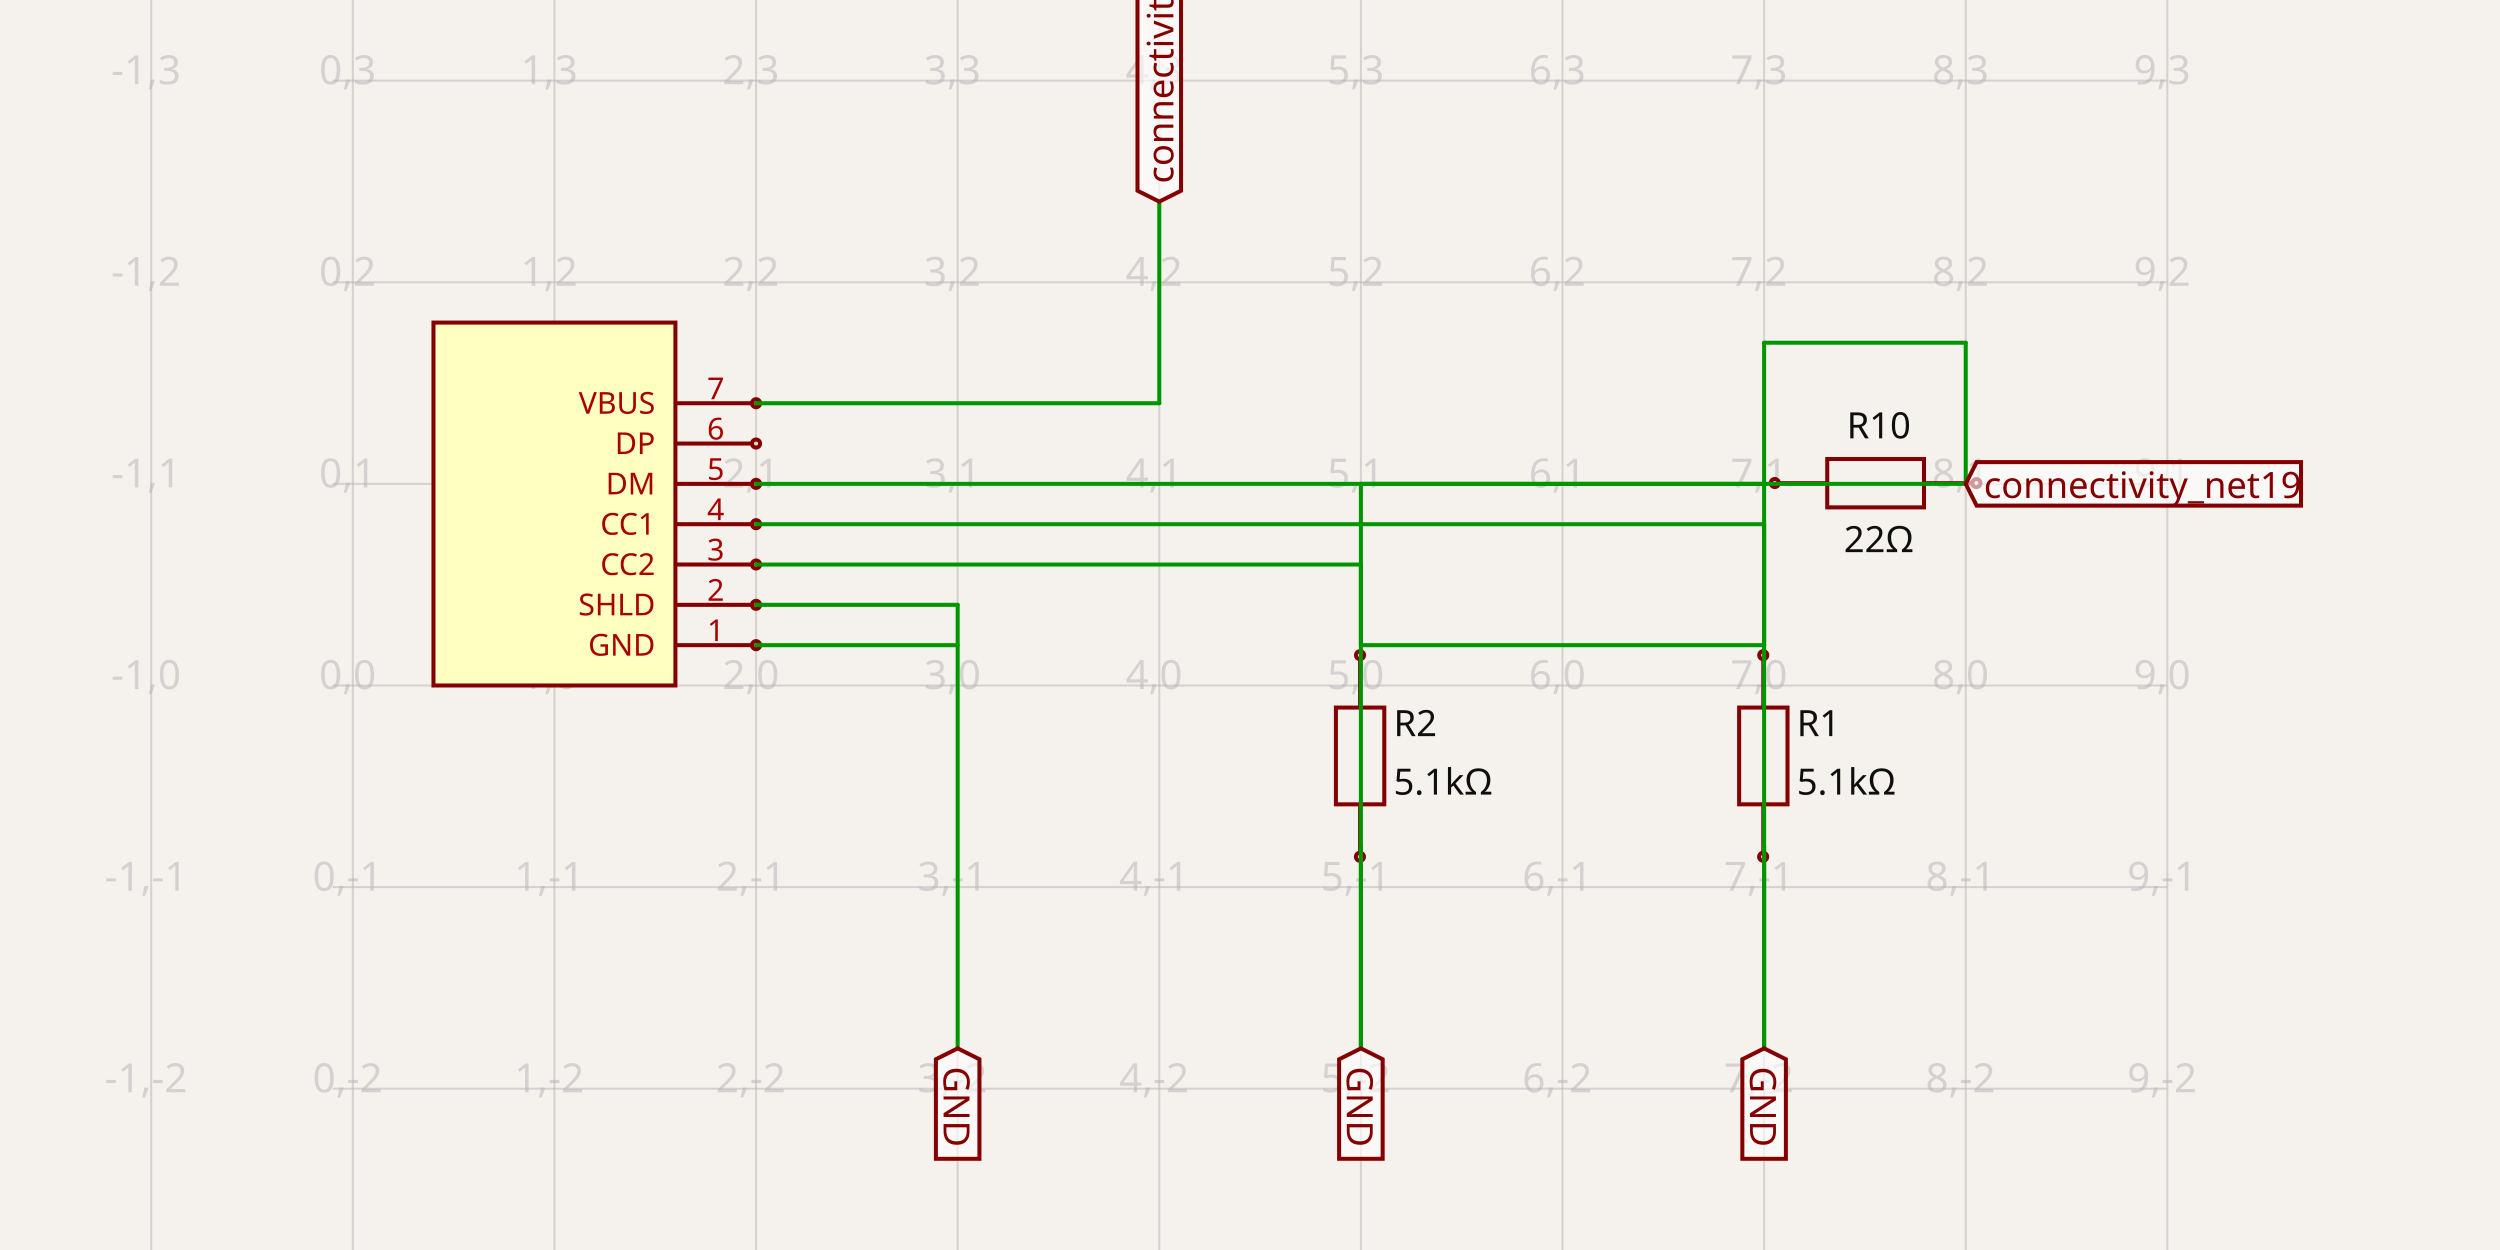
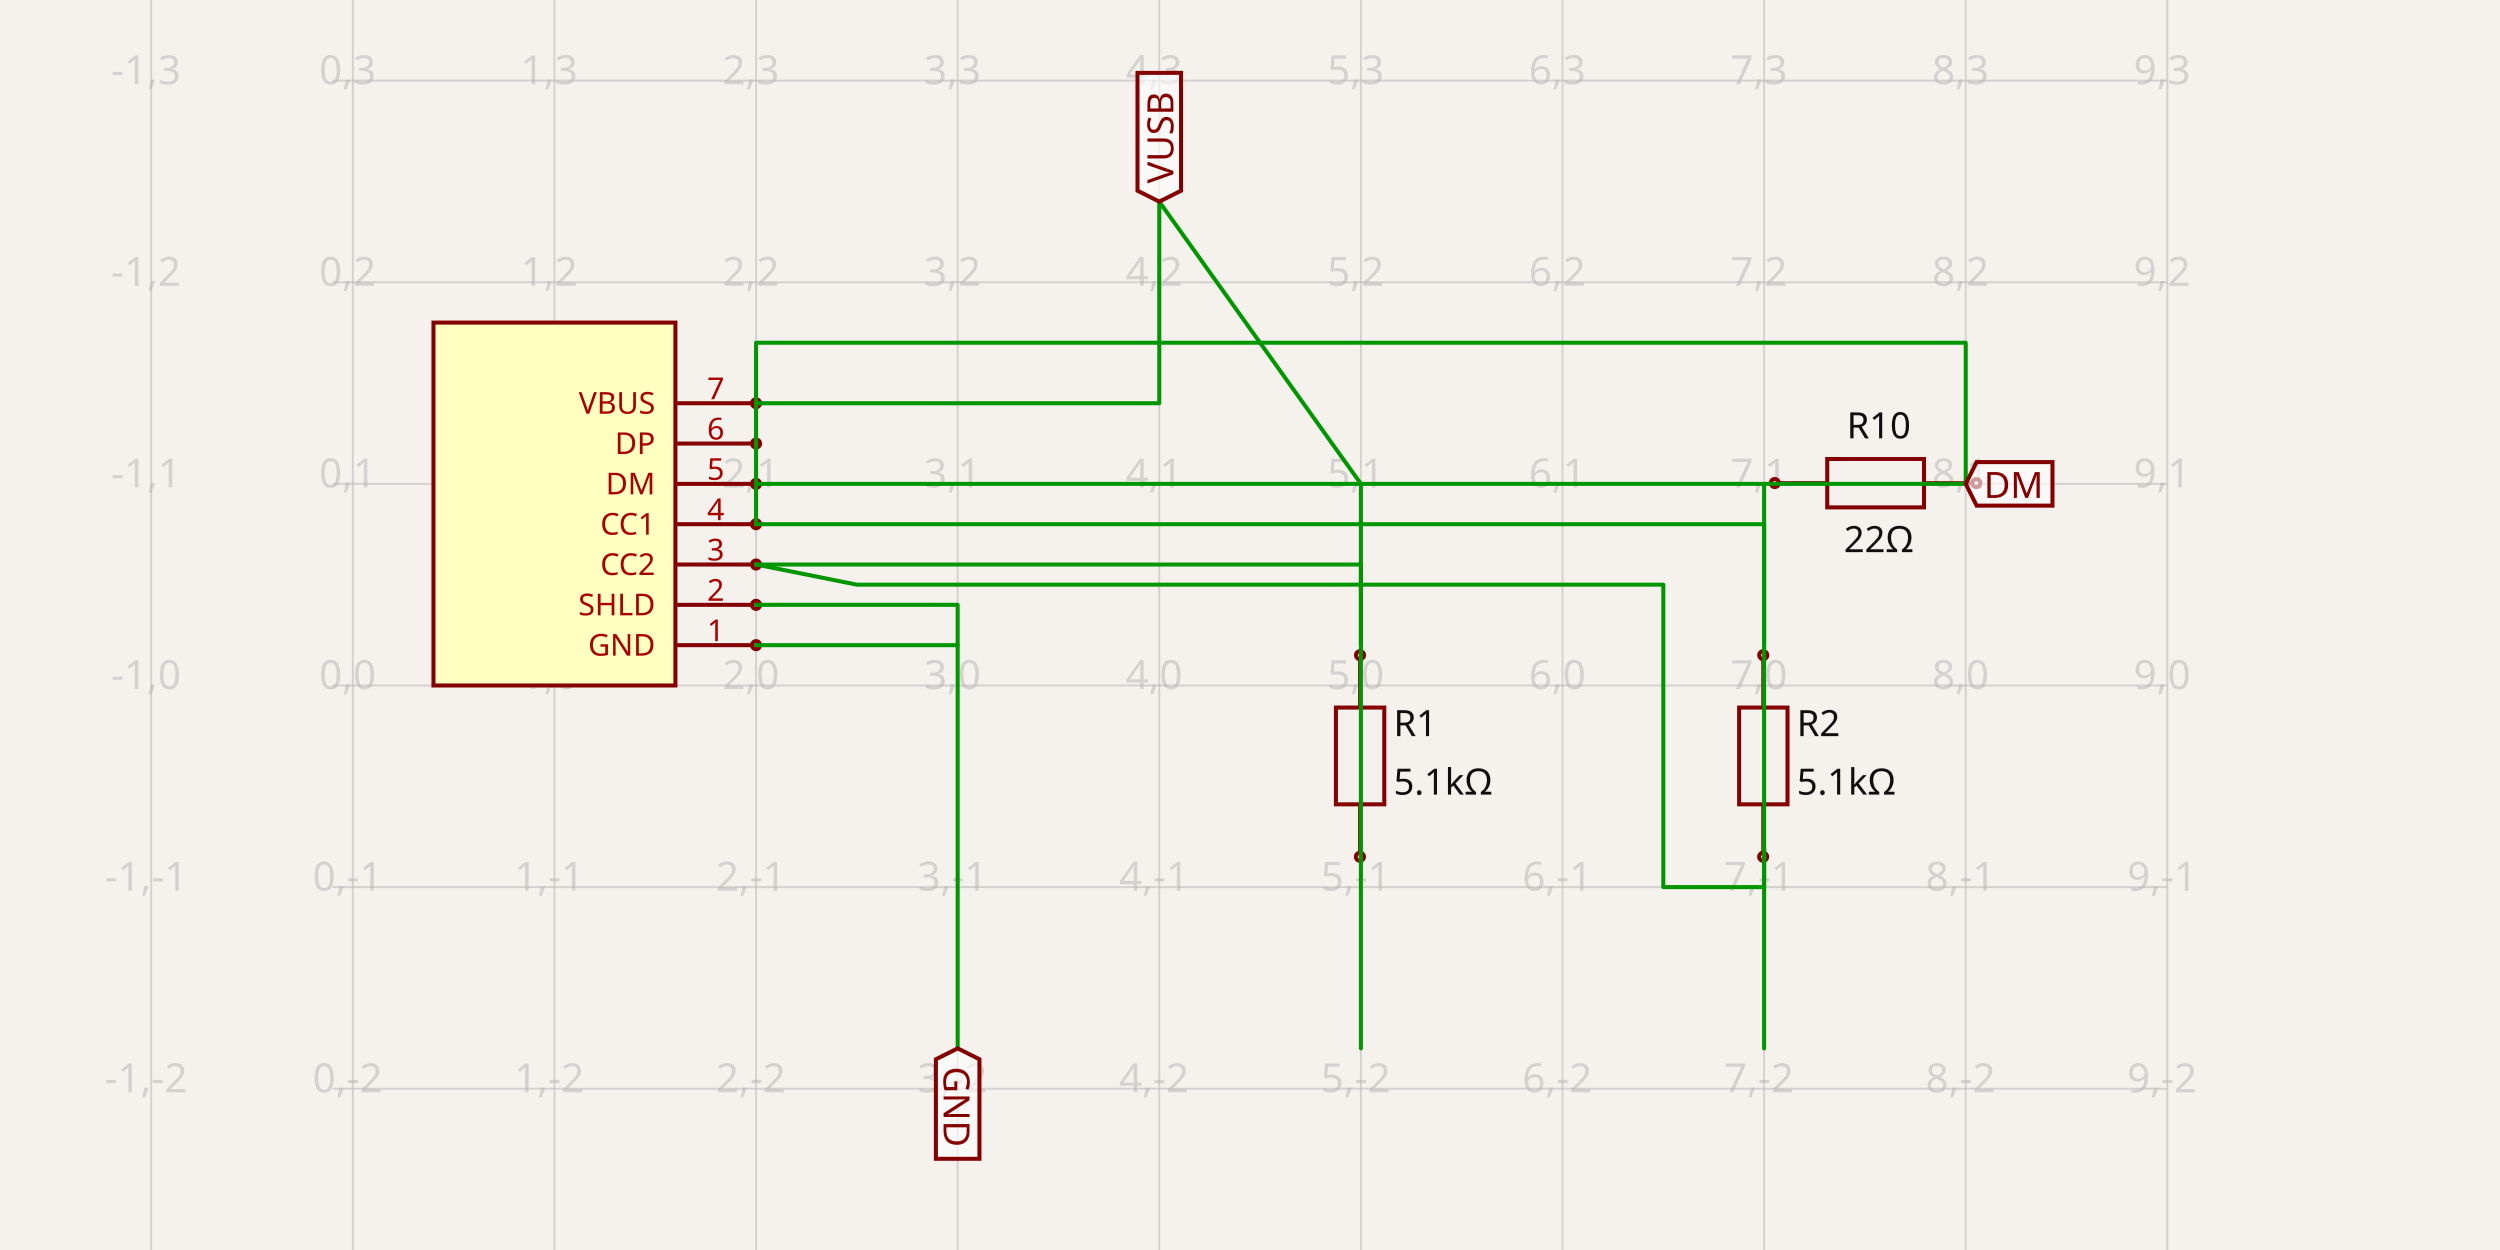
<svg xmlns="http://www.w3.org/2000/svg" width="1200" height="600" style="background-color: rgb(245, 241, 237)" data-real-to-screen-transform="matrix(96.7741935484,0,0,-96.7741935484,169.3548387097,329.0322580645)">
  <style>
              .boundary { fill: rgb(245, 241, 237); }
              .schematic-boundary { fill: none; stroke: #fff; }
              .component { fill: none; stroke: rgb(132, 0, 0); }
              .chip { fill: rgb(255, 255, 194); stroke: rgb(132, 0, 0); }
              .component-pin { fill: none; stroke: rgb(132, 0, 0); }
              .trace:hover {
                filter: invert(1);
              }
              .trace:hover .trace-crossing-outline {
                opacity: 0;
              }
              .text { font-family: sans-serif; fill: rgb(0, 150, 0); }
              .pin-number { fill: rgb(169, 0, 0); }
              .port-label { fill: rgb(0, 100, 100); }
              .component-name { fill: rgb(0, 100, 100); }
            </style>
  <rect class="boundary" x="0" y="0" width="1200" height="600" />
  <g class="grid">
    <line x1="72.581" y1="600" x2="72.581" y2="-6.002665031701326e-11" stroke="rgb(181, 181, 181)" stroke-width="0.968" stroke-opacity="0.5" />
    <line x1="169.355" y1="600" x2="169.355" y2="-6.002665031701326e-11" stroke="rgb(181, 181, 181)" stroke-width="0.968" stroke-opacity="0.5" />
    <line x1="266.129" y1="600" x2="266.129" y2="-6.002665031701326e-11" stroke="rgb(181, 181, 181)" stroke-width="0.968" stroke-opacity="0.5" />
    <line x1="362.903" y1="600" x2="362.903" y2="-6.002665031701326e-11" stroke="rgb(181, 181, 181)" stroke-width="0.968" stroke-opacity="0.5" />
    <line x1="459.677" y1="600" x2="459.677" y2="-6.002665031701326e-11" stroke="rgb(181, 181, 181)" stroke-width="0.968" stroke-opacity="0.5" />
    <line x1="556.452" y1="600" x2="556.452" y2="-6.002665031701326e-11" stroke="rgb(181, 181, 181)" stroke-width="0.968" stroke-opacity="0.5" />
    <line x1="653.226" y1="600" x2="653.226" y2="-6.002665031701326e-11" stroke="rgb(181, 181, 181)" stroke-width="0.968" stroke-opacity="0.5" />
    <line x1="750" y1="600" x2="750" y2="-6.002665031701326e-11" stroke="rgb(181, 181, 181)" stroke-width="0.968" stroke-opacity="0.5" />
    <line x1="846.774" y1="600" x2="846.774" y2="-6.002665031701326e-11" stroke="rgb(181, 181, 181)" stroke-width="0.968" stroke-opacity="0.5" />
    <line x1="943.548" y1="600" x2="943.548" y2="-6.002665031701326e-11" stroke="rgb(181, 181, 181)" stroke-width="0.968" stroke-opacity="0.5" />
    <line x1="1040.323" y1="600" x2="1040.323" y2="-6.002665031701326e-11" stroke="rgb(181, 181, 181)" stroke-width="0.968" stroke-opacity="0.5" />
    <line x1="159.677" y1="619.355" x2="1040.323" y2="619.355" stroke="rgb(181, 181, 181)" stroke-width="0.968" stroke-opacity="0.5" />
    <line x1="159.677" y1="522.581" x2="1040.323" y2="522.581" stroke="rgb(181, 181, 181)" stroke-width="0.968" stroke-opacity="0.5" />
    <line x1="159.677" y1="425.806" x2="1040.323" y2="425.806" stroke="rgb(181, 181, 181)" stroke-width="0.968" stroke-opacity="0.5" />
    <line x1="159.677" y1="329.032" x2="1040.323" y2="329.032" stroke="rgb(181, 181, 181)" stroke-width="0.968" stroke-opacity="0.5" />
    <line x1="159.677" y1="232.258" x2="1040.323" y2="232.258" stroke="rgb(181, 181, 181)" stroke-width="0.968" stroke-opacity="0.5" />
    <line x1="159.677" y1="135.484" x2="1040.323" y2="135.484" stroke="rgb(181, 181, 181)" stroke-width="0.968" stroke-opacity="0.5" />
    <line x1="159.677" y1="38.71" x2="1040.323" y2="38.71" stroke="rgb(181, 181, 181)" stroke-width="0.968" stroke-opacity="0.5" />
    <line x1="159.677" y1="-58.065" x2="1040.323" y2="-58.065" stroke="rgb(181, 181, 181)" stroke-width="0.968" stroke-opacity="0.5" />
    <text x="70.081" y="614.355" fill="rgb(181, 181, 181)" font-size="19.355" fill-opacity="0.5" text-anchor="middle" dominant-baseline="middle" font-family="sans-serif">-1,-3</text>
    <text x="70.081" y="517.581" fill="rgb(181, 181, 181)" font-size="19.355" fill-opacity="0.5" text-anchor="middle" dominant-baseline="middle" font-family="sans-serif">-1,-2</text>
    <text x="70.081" y="420.806" fill="rgb(181, 181, 181)" font-size="19.355" fill-opacity="0.5" text-anchor="middle" dominant-baseline="middle" font-family="sans-serif">-1,-1</text>
    <text x="70.081" y="324.032" fill="rgb(181, 181, 181)" font-size="19.355" fill-opacity="0.5" text-anchor="middle" dominant-baseline="middle" font-family="sans-serif">-1,0</text>
    <text x="70.081" y="227.258" fill="rgb(181, 181, 181)" font-size="19.355" fill-opacity="0.5" text-anchor="middle" dominant-baseline="middle" font-family="sans-serif">-1,1</text>
    <text x="70.081" y="130.484" fill="rgb(181, 181, 181)" font-size="19.355" fill-opacity="0.5" text-anchor="middle" dominant-baseline="middle" font-family="sans-serif">-1,2</text>
    <text x="70.081" y="33.71" fill="rgb(181, 181, 181)" font-size="19.355" fill-opacity="0.5" text-anchor="middle" dominant-baseline="middle" font-family="sans-serif">-1,3</text>
    <text x="70.081" y="-63.065" fill="rgb(181, 181, 181)" font-size="19.355" fill-opacity="0.5" text-anchor="middle" dominant-baseline="middle" font-family="sans-serif">-1,4</text>
    <text x="166.855" y="614.355" fill="rgb(181, 181, 181)" font-size="19.355" fill-opacity="0.5" text-anchor="middle" dominant-baseline="middle" font-family="sans-serif">0,-3</text>
    <text x="166.855" y="517.581" fill="rgb(181, 181, 181)" font-size="19.355" fill-opacity="0.5" text-anchor="middle" dominant-baseline="middle" font-family="sans-serif">0,-2</text>
    <text x="166.855" y="420.806" fill="rgb(181, 181, 181)" font-size="19.355" fill-opacity="0.5" text-anchor="middle" dominant-baseline="middle" font-family="sans-serif">0,-1</text>
    <text x="166.855" y="324.032" fill="rgb(181, 181, 181)" font-size="19.355" fill-opacity="0.5" text-anchor="middle" dominant-baseline="middle" font-family="sans-serif">0,0</text>
    <text x="166.855" y="227.258" fill="rgb(181, 181, 181)" font-size="19.355" fill-opacity="0.5" text-anchor="middle" dominant-baseline="middle" font-family="sans-serif">0,1</text>
    <text x="166.855" y="130.484" fill="rgb(181, 181, 181)" font-size="19.355" fill-opacity="0.5" text-anchor="middle" dominant-baseline="middle" font-family="sans-serif">0,2</text>
    <text x="166.855" y="33.71" fill="rgb(181, 181, 181)" font-size="19.355" fill-opacity="0.5" text-anchor="middle" dominant-baseline="middle" font-family="sans-serif">0,3</text>
    <text x="166.855" y="-63.065" fill="rgb(181, 181, 181)" font-size="19.355" fill-opacity="0.5" text-anchor="middle" dominant-baseline="middle" font-family="sans-serif">0,4</text>
    <text x="263.629" y="614.355" fill="rgb(181, 181, 181)" font-size="19.355" fill-opacity="0.5" text-anchor="middle" dominant-baseline="middle" font-family="sans-serif">1,-3</text>
    <text x="263.629" y="517.581" fill="rgb(181, 181, 181)" font-size="19.355" fill-opacity="0.5" text-anchor="middle" dominant-baseline="middle" font-family="sans-serif">1,-2</text>
    <text x="263.629" y="420.806" fill="rgb(181, 181, 181)" font-size="19.355" fill-opacity="0.5" text-anchor="middle" dominant-baseline="middle" font-family="sans-serif">1,-1</text>
    <text x="263.629" y="324.032" fill="rgb(181, 181, 181)" font-size="19.355" fill-opacity="0.5" text-anchor="middle" dominant-baseline="middle" font-family="sans-serif">1,0</text>
    <text x="263.629" y="227.258" fill="rgb(181, 181, 181)" font-size="19.355" fill-opacity="0.5" text-anchor="middle" dominant-baseline="middle" font-family="sans-serif">1,1</text>
    <text x="263.629" y="130.484" fill="rgb(181, 181, 181)" font-size="19.355" fill-opacity="0.5" text-anchor="middle" dominant-baseline="middle" font-family="sans-serif">1,2</text>
    <text x="263.629" y="33.71" fill="rgb(181, 181, 181)" font-size="19.355" fill-opacity="0.5" text-anchor="middle" dominant-baseline="middle" font-family="sans-serif">1,3</text>
    <text x="263.629" y="-63.065" fill="rgb(181, 181, 181)" font-size="19.355" fill-opacity="0.5" text-anchor="middle" dominant-baseline="middle" font-family="sans-serif">1,4</text>
    <text x="360.403" y="614.355" fill="rgb(181, 181, 181)" font-size="19.355" fill-opacity="0.5" text-anchor="middle" dominant-baseline="middle" font-family="sans-serif">2,-3</text>
    <text x="360.403" y="517.581" fill="rgb(181, 181, 181)" font-size="19.355" fill-opacity="0.5" text-anchor="middle" dominant-baseline="middle" font-family="sans-serif">2,-2</text>
    <text x="360.403" y="420.806" fill="rgb(181, 181, 181)" font-size="19.355" fill-opacity="0.5" text-anchor="middle" dominant-baseline="middle" font-family="sans-serif">2,-1</text>
    <text x="360.403" y="324.032" fill="rgb(181, 181, 181)" font-size="19.355" fill-opacity="0.5" text-anchor="middle" dominant-baseline="middle" font-family="sans-serif">2,0</text>
    <text x="360.403" y="227.258" fill="rgb(181, 181, 181)" font-size="19.355" fill-opacity="0.5" text-anchor="middle" dominant-baseline="middle" font-family="sans-serif">2,1</text>
    <text x="360.403" y="130.484" fill="rgb(181, 181, 181)" font-size="19.355" fill-opacity="0.5" text-anchor="middle" dominant-baseline="middle" font-family="sans-serif">2,2</text>
    <text x="360.403" y="33.71" fill="rgb(181, 181, 181)" font-size="19.355" fill-opacity="0.5" text-anchor="middle" dominant-baseline="middle" font-family="sans-serif">2,3</text>
    <text x="360.403" y="-63.065" fill="rgb(181, 181, 181)" font-size="19.355" fill-opacity="0.5" text-anchor="middle" dominant-baseline="middle" font-family="sans-serif">2,4</text>
    <text x="457.177" y="614.355" fill="rgb(181, 181, 181)" font-size="19.355" fill-opacity="0.5" text-anchor="middle" dominant-baseline="middle" font-family="sans-serif">3,-3</text>
    <text x="457.177" y="517.581" fill="rgb(181, 181, 181)" font-size="19.355" fill-opacity="0.5" text-anchor="middle" dominant-baseline="middle" font-family="sans-serif">3,-2</text>
    <text x="457.177" y="420.806" fill="rgb(181, 181, 181)" font-size="19.355" fill-opacity="0.5" text-anchor="middle" dominant-baseline="middle" font-family="sans-serif">3,-1</text>
    <text x="457.177" y="324.032" fill="rgb(181, 181, 181)" font-size="19.355" fill-opacity="0.5" text-anchor="middle" dominant-baseline="middle" font-family="sans-serif">3,0</text>
    <text x="457.177" y="227.258" fill="rgb(181, 181, 181)" font-size="19.355" fill-opacity="0.5" text-anchor="middle" dominant-baseline="middle" font-family="sans-serif">3,1</text>
    <text x="457.177" y="130.484" fill="rgb(181, 181, 181)" font-size="19.355" fill-opacity="0.5" text-anchor="middle" dominant-baseline="middle" font-family="sans-serif">3,2</text>
    <text x="457.177" y="33.71" fill="rgb(181, 181, 181)" font-size="19.355" fill-opacity="0.5" text-anchor="middle" dominant-baseline="middle" font-family="sans-serif">3,3</text>
    <text x="457.177" y="-63.065" fill="rgb(181, 181, 181)" font-size="19.355" fill-opacity="0.5" text-anchor="middle" dominant-baseline="middle" font-family="sans-serif">3,4</text>
    <text x="553.952" y="614.355" fill="rgb(181, 181, 181)" font-size="19.355" fill-opacity="0.5" text-anchor="middle" dominant-baseline="middle" font-family="sans-serif">4,-3</text>
    <text x="553.952" y="517.581" fill="rgb(181, 181, 181)" font-size="19.355" fill-opacity="0.5" text-anchor="middle" dominant-baseline="middle" font-family="sans-serif">4,-2</text>
    <text x="553.952" y="420.806" fill="rgb(181, 181, 181)" font-size="19.355" fill-opacity="0.5" text-anchor="middle" dominant-baseline="middle" font-family="sans-serif">4,-1</text>
    <text x="553.952" y="324.032" fill="rgb(181, 181, 181)" font-size="19.355" fill-opacity="0.5" text-anchor="middle" dominant-baseline="middle" font-family="sans-serif">4,0</text>
    <text x="553.952" y="227.258" fill="rgb(181, 181, 181)" font-size="19.355" fill-opacity="0.5" text-anchor="middle" dominant-baseline="middle" font-family="sans-serif">4,1</text>
    <text x="553.952" y="130.484" fill="rgb(181, 181, 181)" font-size="19.355" fill-opacity="0.5" text-anchor="middle" dominant-baseline="middle" font-family="sans-serif">4,2</text>
    <text x="553.952" y="33.71" fill="rgb(181, 181, 181)" font-size="19.355" fill-opacity="0.5" text-anchor="middle" dominant-baseline="middle" font-family="sans-serif">4,3</text>
    <text x="553.952" y="-63.065" fill="rgb(181, 181, 181)" font-size="19.355" fill-opacity="0.5" text-anchor="middle" dominant-baseline="middle" font-family="sans-serif">4,4</text>
    <text x="650.726" y="614.355" fill="rgb(181, 181, 181)" font-size="19.355" fill-opacity="0.5" text-anchor="middle" dominant-baseline="middle" font-family="sans-serif">5,-3</text>
    <text x="650.726" y="517.581" fill="rgb(181, 181, 181)" font-size="19.355" fill-opacity="0.5" text-anchor="middle" dominant-baseline="middle" font-family="sans-serif">5,-2</text>
    <text x="650.726" y="420.806" fill="rgb(181, 181, 181)" font-size="19.355" fill-opacity="0.5" text-anchor="middle" dominant-baseline="middle" font-family="sans-serif">5,-1</text>
    <text x="650.726" y="324.032" fill="rgb(181, 181, 181)" font-size="19.355" fill-opacity="0.5" text-anchor="middle" dominant-baseline="middle" font-family="sans-serif">5,0</text>
    <text x="650.726" y="227.258" fill="rgb(181, 181, 181)" font-size="19.355" fill-opacity="0.5" text-anchor="middle" dominant-baseline="middle" font-family="sans-serif">5,1</text>
    <text x="650.726" y="130.484" fill="rgb(181, 181, 181)" font-size="19.355" fill-opacity="0.5" text-anchor="middle" dominant-baseline="middle" font-family="sans-serif">5,2</text>
    <text x="650.726" y="33.71" fill="rgb(181, 181, 181)" font-size="19.355" fill-opacity="0.5" text-anchor="middle" dominant-baseline="middle" font-family="sans-serif">5,3</text>
    <text x="650.726" y="-63.065" fill="rgb(181, 181, 181)" font-size="19.355" fill-opacity="0.5" text-anchor="middle" dominant-baseline="middle" font-family="sans-serif">5,4</text>
    <text x="747.5" y="614.355" fill="rgb(181, 181, 181)" font-size="19.355" fill-opacity="0.5" text-anchor="middle" dominant-baseline="middle" font-family="sans-serif">6,-3</text>
    <text x="747.5" y="517.581" fill="rgb(181, 181, 181)" font-size="19.355" fill-opacity="0.5" text-anchor="middle" dominant-baseline="middle" font-family="sans-serif">6,-2</text>
    <text x="747.5" y="420.806" fill="rgb(181, 181, 181)" font-size="19.355" fill-opacity="0.5" text-anchor="middle" dominant-baseline="middle" font-family="sans-serif">6,-1</text>
    <text x="747.5" y="324.032" fill="rgb(181, 181, 181)" font-size="19.355" fill-opacity="0.5" text-anchor="middle" dominant-baseline="middle" font-family="sans-serif">6,0</text>
    <text x="747.5" y="227.258" fill="rgb(181, 181, 181)" font-size="19.355" fill-opacity="0.5" text-anchor="middle" dominant-baseline="middle" font-family="sans-serif">6,1</text>
    <text x="747.5" y="130.484" fill="rgb(181, 181, 181)" font-size="19.355" fill-opacity="0.5" text-anchor="middle" dominant-baseline="middle" font-family="sans-serif">6,2</text>
    <text x="747.5" y="33.71" fill="rgb(181, 181, 181)" font-size="19.355" fill-opacity="0.5" text-anchor="middle" dominant-baseline="middle" font-family="sans-serif">6,3</text>
    <text x="747.5" y="-63.065" fill="rgb(181, 181, 181)" font-size="19.355" fill-opacity="0.5" text-anchor="middle" dominant-baseline="middle" font-family="sans-serif">6,4</text>
    <text x="844.274" y="614.355" fill="rgb(181, 181, 181)" font-size="19.355" fill-opacity="0.5" text-anchor="middle" dominant-baseline="middle" font-family="sans-serif">7,-3</text>
    <text x="844.274" y="517.581" fill="rgb(181, 181, 181)" font-size="19.355" fill-opacity="0.5" text-anchor="middle" dominant-baseline="middle" font-family="sans-serif">7,-2</text>
    <text x="844.274" y="420.806" fill="rgb(181, 181, 181)" font-size="19.355" fill-opacity="0.5" text-anchor="middle" dominant-baseline="middle" font-family="sans-serif">7,-1</text>
    <text x="844.274" y="324.032" fill="rgb(181, 181, 181)" font-size="19.355" fill-opacity="0.5" text-anchor="middle" dominant-baseline="middle" font-family="sans-serif">7,0</text>
    <text x="844.274" y="227.258" fill="rgb(181, 181, 181)" font-size="19.355" fill-opacity="0.5" text-anchor="middle" dominant-baseline="middle" font-family="sans-serif">7,1</text>
    <text x="844.274" y="130.484" fill="rgb(181, 181, 181)" font-size="19.355" fill-opacity="0.5" text-anchor="middle" dominant-baseline="middle" font-family="sans-serif">7,2</text>
    <text x="844.274" y="33.71" fill="rgb(181, 181, 181)" font-size="19.355" fill-opacity="0.5" text-anchor="middle" dominant-baseline="middle" font-family="sans-serif">7,3</text>
    <text x="844.274" y="-63.065" fill="rgb(181, 181, 181)" font-size="19.355" fill-opacity="0.5" text-anchor="middle" dominant-baseline="middle" font-family="sans-serif">7,4</text>
    <text x="941.048" y="614.355" fill="rgb(181, 181, 181)" font-size="19.355" fill-opacity="0.5" text-anchor="middle" dominant-baseline="middle" font-family="sans-serif">8,-3</text>
    <text x="941.048" y="517.581" fill="rgb(181, 181, 181)" font-size="19.355" fill-opacity="0.5" text-anchor="middle" dominant-baseline="middle" font-family="sans-serif">8,-2</text>
    <text x="941.048" y="420.806" fill="rgb(181, 181, 181)" font-size="19.355" fill-opacity="0.5" text-anchor="middle" dominant-baseline="middle" font-family="sans-serif">8,-1</text>
    <text x="941.048" y="324.032" fill="rgb(181, 181, 181)" font-size="19.355" fill-opacity="0.5" text-anchor="middle" dominant-baseline="middle" font-family="sans-serif">8,0</text>
    <text x="941.048" y="227.258" fill="rgb(181, 181, 181)" font-size="19.355" fill-opacity="0.5" text-anchor="middle" dominant-baseline="middle" font-family="sans-serif">8,1</text>
    <text x="941.048" y="130.484" fill="rgb(181, 181, 181)" font-size="19.355" fill-opacity="0.5" text-anchor="middle" dominant-baseline="middle" font-family="sans-serif">8,2</text>
    <text x="941.048" y="33.71" fill="rgb(181, 181, 181)" font-size="19.355" fill-opacity="0.5" text-anchor="middle" dominant-baseline="middle" font-family="sans-serif">8,3</text>
    <text x="941.048" y="-63.065" fill="rgb(181, 181, 181)" font-size="19.355" fill-opacity="0.5" text-anchor="middle" dominant-baseline="middle" font-family="sans-serif">8,4</text>
    <text x="1037.823" y="614.355" fill="rgb(181, 181, 181)" font-size="19.355" fill-opacity="0.5" text-anchor="middle" dominant-baseline="middle" font-family="sans-serif">9,-3</text>
    <text x="1037.823" y="517.581" fill="rgb(181, 181, 181)" font-size="19.355" fill-opacity="0.5" text-anchor="middle" dominant-baseline="middle" font-family="sans-serif">9,-2</text>
    <text x="1037.823" y="420.806" fill="rgb(181, 181, 181)" font-size="19.355" fill-opacity="0.5" text-anchor="middle" dominant-baseline="middle" font-family="sans-serif">9,-1</text>
    <text x="1037.823" y="324.032" fill="rgb(181, 181, 181)" font-size="19.355" fill-opacity="0.5" text-anchor="middle" dominant-baseline="middle" font-family="sans-serif">9,0</text>
    <text x="1037.823" y="227.258" fill="rgb(181, 181, 181)" font-size="19.355" fill-opacity="0.5" text-anchor="middle" dominant-baseline="middle" font-family="sans-serif">9,1</text>
    <text x="1037.823" y="130.484" fill="rgb(181, 181, 181)" font-size="19.355" fill-opacity="0.5" text-anchor="middle" dominant-baseline="middle" font-family="sans-serif">9,2</text>
    <text x="1037.823" y="33.71" fill="rgb(181, 181, 181)" font-size="19.355" fill-opacity="0.5" text-anchor="middle" dominant-baseline="middle" font-family="sans-serif">9,3</text>
    <text x="1037.823" y="-63.065" fill="rgb(181, 181, 181)" font-size="19.355" fill-opacity="0.5" text-anchor="middle" dominant-baseline="middle" font-family="sans-serif">9,4</text>
  </g>
  <g data-circuit-json-type="schematic_component" data-schematic-component-id="schematic_component_0">
    <rect class="component chip" x="208.065" y="154.839" width="116.129" height="174.194" stroke-width="1.935px" fill="rgb(255, 255, 194)" stroke="rgb(132, 0, 0)" />
    <rect class="component-overlay" x="208.065" y="154.839" width="116.129" height="174.194" fill="transparent" />
    <line class="component-pin" x1="360.968" y1="193.548" x2="324.194" y2="193.548" stroke-width="1.935px" />
    <circle class="component-pin" cx="362.903" cy="193.548" r="1.935" stroke-width="1.935px" />
    <text class="pin-number" x="343.548" y="191.613" style="font-family: sans-serif;" fill="rgb(169, 0, 0)" text-anchor="middle" dominant-baseline="auto" font-size="14.516px" transform="">7</text>
    <text class="pin-number" x="314.516" y="193.548" style="font-family: sans-serif;" fill="rgb(169, 0, 0)" text-anchor="end" dominant-baseline="middle" font-size="14.516px" transform="">VBUS</text>
    <line class="component-pin" x1="360.968" y1="212.903" x2="324.194" y2="212.903" stroke-width="1.935px" />
    <circle class="component-pin" cx="362.903" cy="212.903" r="1.935" stroke-width="1.935px" />
    <text class="pin-number" x="343.548" y="210.968" style="font-family: sans-serif;" fill="rgb(169, 0, 0)" text-anchor="middle" dominant-baseline="auto" font-size="14.516px" transform="">6</text>
    <text class="pin-number" x="314.516" y="212.903" style="font-family: sans-serif;" fill="rgb(169, 0, 0)" text-anchor="end" dominant-baseline="middle" font-size="14.516px" transform="">DP</text>
    <line class="component-pin" x1="360.968" y1="232.258" x2="324.194" y2="232.258" stroke-width="1.935px" />
    <circle class="component-pin" cx="362.903" cy="232.258" r="1.935" stroke-width="1.935px" />
    <text class="pin-number" x="343.548" y="230.323" style="font-family: sans-serif;" fill="rgb(169, 0, 0)" text-anchor="middle" dominant-baseline="auto" font-size="14.516px" transform="">5</text>
    <text class="pin-number" x="314.516" y="232.258" style="font-family: sans-serif;" fill="rgb(169, 0, 0)" text-anchor="end" dominant-baseline="middle" font-size="14.516px" transform="">DM</text>
    <line class="component-pin" x1="360.968" y1="251.613" x2="324.194" y2="251.613" stroke-width="1.935px" />
    <circle class="component-pin" cx="362.903" cy="251.613" r="1.935" stroke-width="1.935px" />
    <text class="pin-number" x="343.548" y="249.677" style="font-family: sans-serif;" fill="rgb(169, 0, 0)" text-anchor="middle" dominant-baseline="auto" font-size="14.516px" transform="">4</text>
    <text class="pin-number" x="314.516" y="251.613" style="font-family: sans-serif;" fill="rgb(169, 0, 0)" text-anchor="end" dominant-baseline="middle" font-size="14.516px" transform="">CC1</text>
    <line class="component-pin" x1="360.968" y1="270.968" x2="324.194" y2="270.968" stroke-width="1.935px" />
    <circle class="component-pin" cx="362.903" cy="270.968" r="1.935" stroke-width="1.935px" />
    <text class="pin-number" x="343.548" y="269.032" style="font-family: sans-serif;" fill="rgb(169, 0, 0)" text-anchor="middle" dominant-baseline="auto" font-size="14.516px" transform="">3</text>
    <text class="pin-number" x="314.516" y="270.968" style="font-family: sans-serif;" fill="rgb(169, 0, 0)" text-anchor="end" dominant-baseline="middle" font-size="14.516px" transform="">CC2</text>
    <line class="component-pin" x1="360.968" y1="290.323" x2="324.194" y2="290.323" stroke-width="1.935px" />
    <circle class="component-pin" cx="362.903" cy="290.323" r="1.935" stroke-width="1.935px" />
    <text class="pin-number" x="343.548" y="288.387" style="font-family: sans-serif;" fill="rgb(169, 0, 0)" text-anchor="middle" dominant-baseline="auto" font-size="14.516px" transform="">2</text>
    <text class="pin-number" x="314.516" y="290.323" style="font-family: sans-serif;" fill="rgb(169, 0, 0)" text-anchor="end" dominant-baseline="middle" font-size="14.516px" transform="">SHLD</text>
    <line class="component-pin" x1="360.968" y1="309.677" x2="324.194" y2="309.677" stroke-width="1.935px" />
    <circle class="component-pin" cx="362.903" cy="309.677" r="1.935" stroke-width="1.935px" />
    <text class="pin-number" x="343.548" y="307.742" style="font-family: sans-serif;" fill="rgb(169, 0, 0)" text-anchor="middle" dominant-baseline="auto" font-size="14.516px" transform="">1</text>
    <text class="pin-number" x="314.516" y="309.677" style="font-family: sans-serif;" fill="rgb(169, 0, 0)" text-anchor="end" dominant-baseline="middle" font-size="14.516px" transform="">GND</text>
  </g>
  <g data-circuit-json-type="schematic_component" data-schematic-component-id="schematic_component_1">
    <rect class="component-overlay" x="853.853" y="220.318" width="92.891" height="23.223" fill="transparent" />
    <path d="M 946.744 231.93 L 923.521 231.93" stroke="rgb(132, 0, 0)" fill="none" stroke-width="1.935px" />
    <path d="M 877.076 231.93 L 853.853 231.93" stroke="rgb(132, 0, 0)" fill="none" stroke-width="1.935px" />
    <path d="M 900.299 243.541 L 877.076 243.541 L 877.076 220.318 L 923.521 220.318 L 923.521 243.541 L 900.299 243.541" stroke="rgb(132, 0, 0)" fill="none" stroke-width="1.935px" />
    <text x="901.818" y="210.396" fill="rgb(15, 15, 15)" font-family="sans-serif" text-anchor="middle" dominant-baseline="auto" font-size="17.419px">R10</text>
    <text x="901.818" y="251.504" fill="rgb(15, 15, 15)" font-family="sans-serif" text-anchor="middle" dominant-baseline="hanging" font-size="17.419px">22Ω</text>
    <circle cx="948.67" cy="231.899" r="1.935px" stroke-width="1.935px" fill="none" stroke="rgb(132, 0, 0)" />
    <circle cx="851.895" cy="231.851" r="1.935px" stroke-width="1.935px" fill="none" stroke="rgb(132, 0, 0)" />
  </g>
  <g data-circuit-json-type="schematic_component" data-schematic-component-id="schematic_component_2">
+     <rect class="component-overlay" x="641.233" y="316.409" width="23.223" height="92.891" fill="transparent" />
+     <path d="M 652.845 316.409 L 652.845 339.632" stroke="rgb(132, 0, 0)" fill="none" stroke-width="1.935px" />
+     <path d="M 652.845 386.077 L 652.845 409.3" stroke="rgb(132, 0, 0)" fill="none" stroke-width="1.935px" />
+     <path d="M 664.456 362.854 L 664.456 386.077 L 641.233 386.077 L 641.233 339.632 L 664.456 339.632 L 664.456 362.854" stroke="rgb(132, 0, 0)" fill="none" stroke-width="1.935px" />
+     <text x="668.932" y="347.291" fill="rgb(15, 15, 15)" font-family="sans-serif" text-anchor="start" dominant-baseline="middle" font-size="17.419px">R1</text>
+     <text x="668.932" y="375.378" fill="rgb(15, 15, 15)" font-family="sans-serif" text-anchor="start" dominant-baseline="middle" font-size="17.419px">5.1kΩ</text>
+     <circle cx="652.813" cy="314.483" r="1.935px" stroke-width="1.935px" fill="none" stroke="rgb(132, 0, 0)" />
+     <circle cx="652.765" cy="411.258" r="1.935px" stroke-width="1.935px" fill="none" stroke="rgb(132, 0, 0)" />
+   </g>
+   <g data-circuit-json-type="schematic_component" data-schematic-component-id="schematic_component_3">
    <rect class="component-overlay" x="834.782" y="316.409" width="23.223" height="92.891" fill="transparent" />
    <path d="M 846.393 316.409 L 846.393 339.632" stroke="rgb(132, 0, 0)" fill="none" stroke-width="1.935px" />
    <path d="M 846.393 386.077 L 846.393 409.3" stroke="rgb(132, 0, 0)" fill="none" stroke-width="1.935px" />
    <path d="M 858.004 362.854 L 858.004 386.077 L 834.782 386.077 L 834.782 339.632 L 858.004 339.632 L 858.004 362.854" stroke="rgb(132, 0, 0)" fill="none" stroke-width="1.935px" />
-     <text x="862.481" y="347.291" fill="rgb(15, 15, 15)" font-family="sans-serif" text-anchor="start" dominant-baseline="middle" font-size="17.419px">R1</text>
+     <text x="862.481" y="347.291" fill="rgb(15, 15, 15)" font-family="sans-serif" text-anchor="start" dominant-baseline="middle" font-size="17.419px">R2</text>
    <text x="862.481" y="375.378" fill="rgb(15, 15, 15)" font-family="sans-serif" text-anchor="start" dominant-baseline="middle" font-size="17.419px">5.1kΩ</text>
    <circle cx="846.362" cy="314.483" r="1.935px" stroke-width="1.935px" fill="none" stroke="rgb(132, 0, 0)" />
    <circle cx="846.314" cy="411.258" r="1.935px" stroke-width="1.935px" fill="none" stroke="rgb(132, 0, 0)" />
  </g>
-   <g data-circuit-json-type="schematic_component" data-schematic-component-id="schematic_component_3">
-     <rect class="component-overlay" x="641.233" y="316.409" width="23.223" height="92.891" fill="transparent" />
-     <path d="M 652.845 316.409 L 652.845 339.632" stroke="rgb(132, 0, 0)" fill="none" stroke-width="1.935px" />
-     <path d="M 652.845 386.077 L 652.845 409.3" stroke="rgb(132, 0, 0)" fill="none" stroke-width="1.935px" />
-     <path d="M 664.456 362.854 L 664.456 386.077 L 641.233 386.077 L 641.233 339.632 L 664.456 339.632 L 664.456 362.854" stroke="rgb(132, 0, 0)" fill="none" stroke-width="1.935px" />
-     <text x="668.932" y="347.291" fill="rgb(15, 15, 15)" font-family="sans-serif" text-anchor="start" dominant-baseline="middle" font-size="17.419px">R2</text>
-     <text x="668.932" y="375.378" fill="rgb(15, 15, 15)" font-family="sans-serif" text-anchor="start" dominant-baseline="middle" font-size="17.419px">5.1kΩ</text>
-     <circle cx="652.813" cy="314.483" r="1.935px" stroke-width="1.935px" fill="none" stroke="rgb(132, 0, 0)" />
-     <circle cx="652.765" cy="411.258" r="1.935px" stroke-width="1.935px" fill="none" stroke="rgb(132, 0, 0)" />
-   </g>
-   <g class="trace" data-circuit-json-type="schematic_trace" data-schematic-trace-id="asd">
-     <path d="M 362.903 193.548 L 556.452 193.548" class="trace-invisible-hover-outline" stroke="rgb(0, 150, 0)" fill="none" stroke-width="15.484px" stroke-linecap="round" opacity="0" stroke-linejoin="round" />
-     <path d="M 362.903 193.548 L 556.452 193.548" stroke="rgb(0, 150, 0)" fill="none" stroke-width="1.935px" stroke-linecap="round" stroke-linejoin="round" />
-   </g>
-   <g class="trace" data-circuit-json-type="schematic_trace" data-schematic-trace-id="asd">
-     <path d="M 556.452 193.548 L 556.452 96.774" class="trace-invisible-hover-outline" stroke="rgb(0, 150, 0)" fill="none" stroke-width="15.484px" stroke-linecap="round" opacity="0" stroke-linejoin="round" />
-     <path d="M 556.452 193.548 L 556.452 96.774" stroke="rgb(0, 150, 0)" fill="none" stroke-width="1.935px" stroke-linecap="round" stroke-linejoin="round" />
-   </g>
-   <g class="trace" data-circuit-json-type="schematic_trace" data-schematic-trace-id="asd">
-     <path d="M 362.903 232.258 L 846.774 232.258" class="trace-invisible-hover-outline" stroke="rgb(0, 150, 0)" fill="none" stroke-width="15.484px" stroke-linecap="round" opacity="0" stroke-linejoin="round" />
-     <path d="M 362.903 232.258 L 846.774 232.258" stroke="rgb(0, 150, 0)" fill="none" stroke-width="1.935px" stroke-linecap="round" stroke-linejoin="round" />
-   </g>
-   <g class="trace" data-circuit-json-type="schematic_trace" data-schematic-trace-id="asd">
+   <g class="trace" data-circuit-json-type="schematic_trace" data-schematic-trace-id="sch_trace_PATH1">
+     <path d="M 362.903 193.548 L 556.452 193.548 L 556.452 96.774 L 653.226 232.258 L 653.226 406.452" class="trace-invisible-hover-outline" stroke="rgb(0, 150, 0)" fill="none" stroke-width="15.484px" stroke-linecap="round" opacity="0" stroke-linejoin="round" />
+     <path d="M 362.903 193.548 L 556.452 193.548 L 556.452 96.774 L 653.226 232.258 L 653.226 406.452" stroke="rgb(0, 150, 0)" fill="none" stroke-width="1.935px" stroke-linecap="round" stroke-linejoin="round" />
+   </g>
+   <g class="trace" data-circuit-json-type="schematic_trace" data-schematic-trace-id="sch_trace_PATH4">
+     <path d="M 362.903 232.258 L 846.774 232.258 L 846.774 425.806" class="trace-invisible-hover-outline" stroke="rgb(0, 150, 0)" fill="none" stroke-width="15.484px" stroke-linecap="round" opacity="0" stroke-linejoin="round" />
+     <path d="M 362.903 232.258 L 846.774 232.258 L 846.774 425.806" stroke="rgb(0, 150, 0)" fill="none" stroke-width="1.935px" stroke-linecap="round" stroke-linejoin="round" />
+   </g>
+   <g class="trace" data-circuit-json-type="schematic_trace" data-schematic-trace-id="sch_trace_PATH5">
    <path d="M 846.774 232.258 L 943.548 232.258" class="trace-invisible-hover-outline" stroke="rgb(0, 150, 0)" fill="none" stroke-width="15.484px" stroke-linecap="round" opacity="0" stroke-linejoin="round" />
    <path d="M 846.774 232.258 L 943.548 232.258" stroke="rgb(0, 150, 0)" fill="none" stroke-width="1.935px" stroke-linecap="round" stroke-linejoin="round" />
  </g>
-   <g class="trace" data-circuit-json-type="schematic_trace" data-schematic-trace-id="asd">
-     <path d="M 362.903 251.613 L 846.774 251.613" class="trace-invisible-hover-outline" stroke="rgb(0, 150, 0)" fill="none" stroke-width="15.484px" stroke-linecap="round" opacity="0" stroke-linejoin="round" />
-     <path d="M 362.903 251.613 L 846.774 251.613" stroke="rgb(0, 150, 0)" fill="none" stroke-width="1.935px" stroke-linecap="round" stroke-linejoin="round" />
-   </g>
-   <g class="trace" data-circuit-json-type="schematic_trace" data-schematic-trace-id="asd">
-     <path d="M 846.774 251.613 L 846.774 309.677" class="trace-invisible-hover-outline" stroke="rgb(0, 150, 0)" fill="none" stroke-width="15.484px" stroke-linecap="round" opacity="0" stroke-linejoin="round" />
-     <path d="M 846.774 251.613 L 846.774 309.677" stroke="rgb(0, 150, 0)" fill="none" stroke-width="1.935px" stroke-linecap="round" stroke-linejoin="round" />
-   </g>
-   <g class="trace" data-circuit-json-type="schematic_trace" data-schematic-trace-id="asd">
+   <g class="trace" data-circuit-json-type="schematic_trace" data-schematic-trace-id="sch_trace_PATH6">
+     <path d="M 362.903 251.613 L 846.774 251.613 L 846.774 309.677" class="trace-invisible-hover-outline" stroke="rgb(0, 150, 0)" fill="none" stroke-width="15.484px" stroke-linecap="round" opacity="0" stroke-linejoin="round" />
+     <path d="M 362.903 251.613 L 846.774 251.613 L 846.774 309.677" stroke="rgb(0, 150, 0)" fill="none" stroke-width="1.935px" stroke-linecap="round" stroke-linejoin="round" />
+   </g>
+   <g class="trace" data-circuit-json-type="schematic_trace" data-schematic-trace-id="sch_trace_PATH7">
    <path d="M 846.774 406.452 L 846.774 503.226" class="trace-invisible-hover-outline" stroke="rgb(0, 150, 0)" fill="none" stroke-width="15.484px" stroke-linecap="round" opacity="0" stroke-linejoin="round" />
    <path d="M 846.774 406.452 L 846.774 503.226" stroke="rgb(0, 150, 0)" fill="none" stroke-width="1.935px" stroke-linecap="round" stroke-linejoin="round" />
  </g>
-   <g class="trace" data-circuit-json-type="schematic_trace" data-schematic-trace-id="asd">
-     <path d="M 362.903 270.968 L 653.226 270.968" class="trace-invisible-hover-outline" stroke="rgb(0, 150, 0)" fill="none" stroke-width="15.484px" stroke-linecap="round" opacity="0" stroke-linejoin="round" />
-     <path d="M 362.903 270.968 L 653.226 270.968" stroke="rgb(0, 150, 0)" fill="none" stroke-width="1.935px" stroke-linecap="round" stroke-linejoin="round" />
-   </g>
-   <g class="trace" data-circuit-json-type="schematic_trace" data-schematic-trace-id="asd">
-     <path d="M 653.226 270.968 L 653.226 309.677" class="trace-invisible-hover-outline" stroke="rgb(0, 150, 0)" fill="none" stroke-width="15.484px" stroke-linecap="round" opacity="0" stroke-linejoin="round" />
-     <path d="M 653.226 270.968 L 653.226 309.677" stroke="rgb(0, 150, 0)" fill="none" stroke-width="1.935px" stroke-linecap="round" stroke-linejoin="round" />
-   </g>
-   <g class="trace" data-circuit-json-type="schematic_trace" data-schematic-trace-id="asd">
+   <g class="trace" data-circuit-json-type="schematic_trace" data-schematic-trace-id="sch_trace_PATH8">
+     <path d="M 362.903 270.968 L 653.226 270.968 L 653.226 309.677" class="trace-invisible-hover-outline" stroke="rgb(0, 150, 0)" fill="none" stroke-width="15.484px" stroke-linecap="round" opacity="0" stroke-linejoin="round" />
+     <path d="M 362.903 270.968 L 653.226 270.968 L 653.226 309.677" stroke="rgb(0, 150, 0)" fill="none" stroke-width="1.935px" stroke-linecap="round" stroke-linejoin="round" />
+   </g>
+   <g class="trace" data-circuit-json-type="schematic_trace" data-schematic-trace-id="sch_trace_PATH9">
    <path d="M 653.226 406.452 L 653.226 503.226" class="trace-invisible-hover-outline" stroke="rgb(0, 150, 0)" fill="none" stroke-width="15.484px" stroke-linecap="round" opacity="0" stroke-linejoin="round" />
    <path d="M 653.226 406.452 L 653.226 503.226" stroke="rgb(0, 150, 0)" fill="none" stroke-width="1.935px" stroke-linecap="round" stroke-linejoin="round" />
  </g>
-   <g class="trace" data-circuit-json-type="schematic_trace" data-schematic-trace-id="asd">
-     <path d="M 362.903 290.323 L 459.677 290.323" class="trace-invisible-hover-outline" stroke="rgb(0, 150, 0)" fill="none" stroke-width="15.484px" stroke-linecap="round" opacity="0" stroke-linejoin="round" />
-     <path d="M 362.903 290.323 L 459.677 290.323" stroke="rgb(0, 150, 0)" fill="none" stroke-width="1.935px" stroke-linecap="round" stroke-linejoin="round" />
-   </g>
-   <g class="trace" data-circuit-json-type="schematic_trace" data-schematic-trace-id="asd">
-     <path d="M 459.677 290.323 L 459.677 503.226" class="trace-invisible-hover-outline" stroke="rgb(0, 150, 0)" fill="none" stroke-width="15.484px" stroke-linecap="round" opacity="0" stroke-linejoin="round" />
-     <path d="M 459.677 290.323 L 459.677 503.226" stroke="rgb(0, 150, 0)" fill="none" stroke-width="1.935px" stroke-linecap="round" stroke-linejoin="round" />
-   </g>
-   <g class="trace" data-circuit-json-type="schematic_trace" data-schematic-trace-id="asd">
+   <g class="trace" data-circuit-json-type="schematic_trace" data-schematic-trace-id="sch_trace_PATH10">
+     <path d="M 362.903 290.323 L 459.677 290.323 L 459.677 503.226" class="trace-invisible-hover-outline" stroke="rgb(0, 150, 0)" fill="none" stroke-width="15.484px" stroke-linecap="round" opacity="0" stroke-linejoin="round" />
+     <path d="M 362.903 290.323 L 459.677 290.323 L 459.677 503.226" stroke="rgb(0, 150, 0)" fill="none" stroke-width="1.935px" stroke-linecap="round" stroke-linejoin="round" />
+   </g>
+   <g class="trace" data-circuit-json-type="schematic_trace" data-schematic-trace-id="sch_trace_PATH11">
    <path d="M 362.903 309.677 L 459.677 309.677" class="trace-invisible-hover-outline" stroke="rgb(0, 150, 0)" fill="none" stroke-width="15.484px" stroke-linecap="round" opacity="0" stroke-linejoin="round" />
    <path d="M 362.903 309.677 L 459.677 309.677" stroke="rgb(0, 150, 0)" fill="none" stroke-width="1.935px" stroke-linecap="round" stroke-linejoin="round" />
  </g>
-   <g class="trace" data-circuit-json-type="schematic_trace" data-schematic-trace-id="asd">
-     <path d="M 846.774 232.258 L 653.226 232.258" class="trace-invisible-hover-outline" stroke="rgb(0, 150, 0)" fill="none" stroke-width="15.484px" stroke-linecap="round" opacity="0" stroke-linejoin="round" />
-     <path d="M 846.774 232.258 L 653.226 232.258" stroke="rgb(0, 150, 0)" fill="none" stroke-width="1.935px" stroke-linecap="round" stroke-linejoin="round" />
-   </g>
-   <g class="trace" data-circuit-json-type="schematic_trace" data-schematic-trace-id="asd">
-     <path d="M 653.226 232.258 L 653.226 406.452" class="trace-invisible-hover-outline" stroke="rgb(0, 150, 0)" fill="none" stroke-width="15.484px" stroke-linecap="round" opacity="0" stroke-linejoin="round" />
-     <path d="M 653.226 232.258 L 653.226 406.452" stroke="rgb(0, 150, 0)" fill="none" stroke-width="1.935px" stroke-linecap="round" stroke-linejoin="round" />
-   </g>
-   <g class="trace" data-circuit-json-type="schematic_trace" data-schematic-trace-id="asd">
-     <path d="M 653.226 503.226 L 653.226 406.452" class="trace-invisible-hover-outline" stroke="rgb(0, 150, 0)" fill="none" stroke-width="15.484px" stroke-linecap="round" opacity="0" stroke-linejoin="round" />
-     <path d="M 653.226 503.226 L 653.226 406.452" stroke="rgb(0, 150, 0)" fill="none" stroke-width="1.935px" stroke-linecap="round" stroke-linejoin="round" />
-   </g>
-   <g class="trace" data-circuit-json-type="schematic_trace" data-schematic-trace-id="asd">
-     <path d="M 846.774 309.677 L 846.774 164.516" class="trace-invisible-hover-outline" stroke="rgb(0, 150, 0)" fill="none" stroke-width="15.484px" stroke-linecap="round" opacity="0" stroke-linejoin="round" />
-     <path d="M 846.774 309.677 L 846.774 164.516" stroke="rgb(0, 150, 0)" fill="none" stroke-width="1.935px" stroke-linecap="round" stroke-linejoin="round" />
-   </g>
-   <g class="trace" data-circuit-json-type="schematic_trace" data-schematic-trace-id="asd">
-     <path d="M 846.774 164.516 L 943.548 164.516" class="trace-invisible-hover-outline" stroke="rgb(0, 150, 0)" fill="none" stroke-width="15.484px" stroke-linecap="round" opacity="0" stroke-linejoin="round" />
-     <path d="M 846.774 164.516 L 943.548 164.516" stroke="rgb(0, 150, 0)" fill="none" stroke-width="1.935px" stroke-linecap="round" stroke-linejoin="round" />
-   </g>
-   <g class="trace" data-circuit-json-type="schematic_trace" data-schematic-trace-id="asd">
-     <path d="M 943.548 164.516 L 943.548 232.258" class="trace-invisible-hover-outline" stroke="rgb(0, 150, 0)" fill="none" stroke-width="15.484px" stroke-linecap="round" opacity="0" stroke-linejoin="round" />
-     <path d="M 943.548 164.516 L 943.548 232.258" stroke="rgb(0, 150, 0)" fill="none" stroke-width="1.935px" stroke-linecap="round" stroke-linejoin="round" />
-   </g>
-   <g class="trace" data-circuit-json-type="schematic_trace" data-schematic-trace-id="asd">
-     <path d="M 653.226 309.677 L 846.774 309.677" class="trace-invisible-hover-outline" stroke="rgb(0, 150, 0)" fill="none" stroke-width="15.484px" stroke-linecap="round" opacity="0" stroke-linejoin="round" />
-     <path d="M 653.226 309.677 L 846.774 309.677" stroke="rgb(0, 150, 0)" fill="none" stroke-width="1.935px" stroke-linecap="round" stroke-linejoin="round" />
-   </g>
-   <g class="trace" data-circuit-json-type="schematic_trace" data-schematic-trace-id="asd">
-     <path d="M 846.774 309.677 L 846.774 406.452" class="trace-invisible-hover-outline" stroke="rgb(0, 150, 0)" fill="none" stroke-width="15.484px" stroke-linecap="round" opacity="0" stroke-linejoin="round" />
-     <path d="M 846.774 309.677 L 846.774 406.452" stroke="rgb(0, 150, 0)" fill="none" stroke-width="1.935px" stroke-linecap="round" stroke-linejoin="round" />
-   </g>
-   <g class="trace" data-circuit-json-type="schematic_trace" data-schematic-trace-id="asd">
-     <path d="M 846.774 503.226 L 846.774 406.452" class="trace-invisible-hover-outline" stroke="rgb(0, 150, 0)" fill="none" stroke-width="15.484px" stroke-linecap="round" opacity="0" stroke-linejoin="round" />
-     <path d="M 846.774 503.226 L 846.774 406.452" stroke="rgb(0, 150, 0)" fill="none" stroke-width="1.935px" stroke-linecap="round" stroke-linejoin="round" />
-   </g>
-   <path class="net-label" d="     M 556.452,96.774     L 546,91.548     L 546,-64.168     L 566.903,-64.168     L 566.903,91.548     Z   " fill="rgba(255, 255, 255, 0.6)" stroke="rgb(132, 0, 0)" stroke-width="1.935px" />
-   <text class="net-label-text" x="556.452" y="88.065" fill="rgb(132, 0, 0)" text-anchor="start" dominant-baseline="central" font-family="sans-serif" font-variant-numeric="tabular-nums" font-size="17.419px" transform="rotate(-90 556.4516 88.06452)">connectivity_net16</text>
-   <path class="net-label" d="     M 943.548,232.258     L 948.774,221.806     L 1104.49,221.806     L 1104.49,242.71     L 948.774,242.71     Z   " fill="rgba(255, 255, 255, 0.6)" stroke="rgb(132, 0, 0)" stroke-width="1.935px" />
-   <text class="net-label-text" x="952.258" y="232.258" fill="rgb(132, 0, 0)" text-anchor="start" dominant-baseline="central" font-family="sans-serif" font-variant-numeric="tabular-nums" font-size="17.419px" transform="">connectivity_net19</text>
-   <path class="net-label" d="     M 846.774,503.226     L 857.226,508.452     L 857.226,556.232     L 836.323,556.232     L 836.323,508.452     Z   " fill="rgba(255, 255, 255, 0.6)" stroke="rgb(132, 0, 0)" stroke-width="1.935px" />
-   <text class="net-label-text" x="846.774" y="511.935" fill="rgb(132, 0, 0)" text-anchor="start" dominant-baseline="central" font-family="sans-serif" font-variant-numeric="tabular-nums" font-size="17.419px" transform="rotate(90 846.7742 511.9355)">GND</text>
-   <path class="net-label" d="     M 653.226,503.226     L 663.677,508.452     L 663.677,556.232     L 642.774,556.232     L 642.774,508.452     Z   " fill="rgba(255, 255, 255, 0.6)" stroke="rgb(132, 0, 0)" stroke-width="1.935px" />
-   <text class="net-label-text" x="653.226" y="511.935" fill="rgb(132, 0, 0)" text-anchor="start" dominant-baseline="central" font-family="sans-serif" font-variant-numeric="tabular-nums" font-size="17.419px" transform="rotate(90 653.2258 511.9355)">GND</text>
+   <g class="trace" data-circuit-json-type="schematic_trace" data-schematic-trace-id="sch_trace_PATH2">
+     <path d="M 362.903 251.613 L 362.903 164.516 L 943.548 164.516 L 943.548 232.258" class="trace-invisible-hover-outline" stroke="rgb(0, 150, 0)" fill="none" stroke-width="15.484px" stroke-linecap="round" opacity="0" stroke-linejoin="round" />
+     <path d="M 362.903 251.613 L 362.903 164.516 L 943.548 164.516 L 943.548 232.258" stroke="rgb(0, 150, 0)" fill="none" stroke-width="1.935px" stroke-linecap="round" stroke-linejoin="round" />
+   </g>
+   <g class="trace" data-circuit-json-type="schematic_trace" data-schematic-trace-id="sch_trace_PATH3">
+     <path d="M 362.903 270.968 L 411.29 280.645 L 459.677 280.645 L 508.065 280.645 L 556.452 280.645 L 604.839 280.645 L 653.226 280.645 L 701.613 280.645 L 750 280.645 L 798.387 280.645 L 798.387 329.032 L 798.387 377.419 L 798.387 425.806 L 846.774 425.806" class="trace-invisible-hover-outline" stroke="rgb(0, 150, 0)" fill="none" stroke-width="15.484px" stroke-linecap="round" opacity="0" stroke-linejoin="round" />
+     <path d="M 362.903 270.968 L 411.29 280.645 L 459.677 280.645 L 508.065 280.645 L 556.452 280.645 L 604.839 280.645 L 653.226 280.645 L 701.613 280.645 L 750 280.645 L 798.387 280.645 L 798.387 329.032 L 798.387 377.419 L 798.387 425.806 L 846.774 425.806" stroke="rgb(0, 150, 0)" fill="none" stroke-width="1.935px" stroke-linecap="round" stroke-linejoin="round" />
+   </g>
+   <path class="net-label" d="     M 556.452,96.774     L 546,91.548     L 546,34.981     L 566.903,34.981     L 566.903,91.548     Z   " fill="rgba(255, 255, 255, 0.6)" stroke="rgb(132, 0, 0)" stroke-width="1.935px" />
+   <text class="net-label-text" x="556.452" y="88.065" fill="rgb(132, 0, 0)" text-anchor="start" dominant-baseline="central" font-family="sans-serif" font-variant-numeric="tabular-nums" font-size="17.419px" transform="rotate(-90 556.4516 88.06452)">VUSB</text>
+   <path class="net-label" d="     M 943.548,232.258     L 948.774,221.806     L 985.187,221.806     L 985.187,242.71     L 948.774,242.71     Z   " fill="rgba(255, 255, 255, 0.6)" stroke="rgb(132, 0, 0)" stroke-width="1.935px" />
+   <text class="net-label-text" x="952.258" y="232.258" fill="rgb(132, 0, 0)" text-anchor="start" dominant-baseline="central" font-family="sans-serif" font-variant-numeric="tabular-nums" font-size="17.419px" transform="">DM</text>
  <path class="net-label" d="     M 459.677,503.226     L 470.129,508.452     L 470.129,556.232     L 449.226,556.232     L 449.226,508.452     Z   " fill="rgba(255, 255, 255, 0.6)" stroke="rgb(132, 0, 0)" stroke-width="1.935px" />
  <text class="net-label-text" x="459.677" y="511.935" fill="rgb(132, 0, 0)" text-anchor="start" dominant-baseline="central" font-family="sans-serif" font-variant-numeric="tabular-nums" font-size="17.419px" transform="rotate(90 459.6774 511.9355)">GND</text>
</svg>
